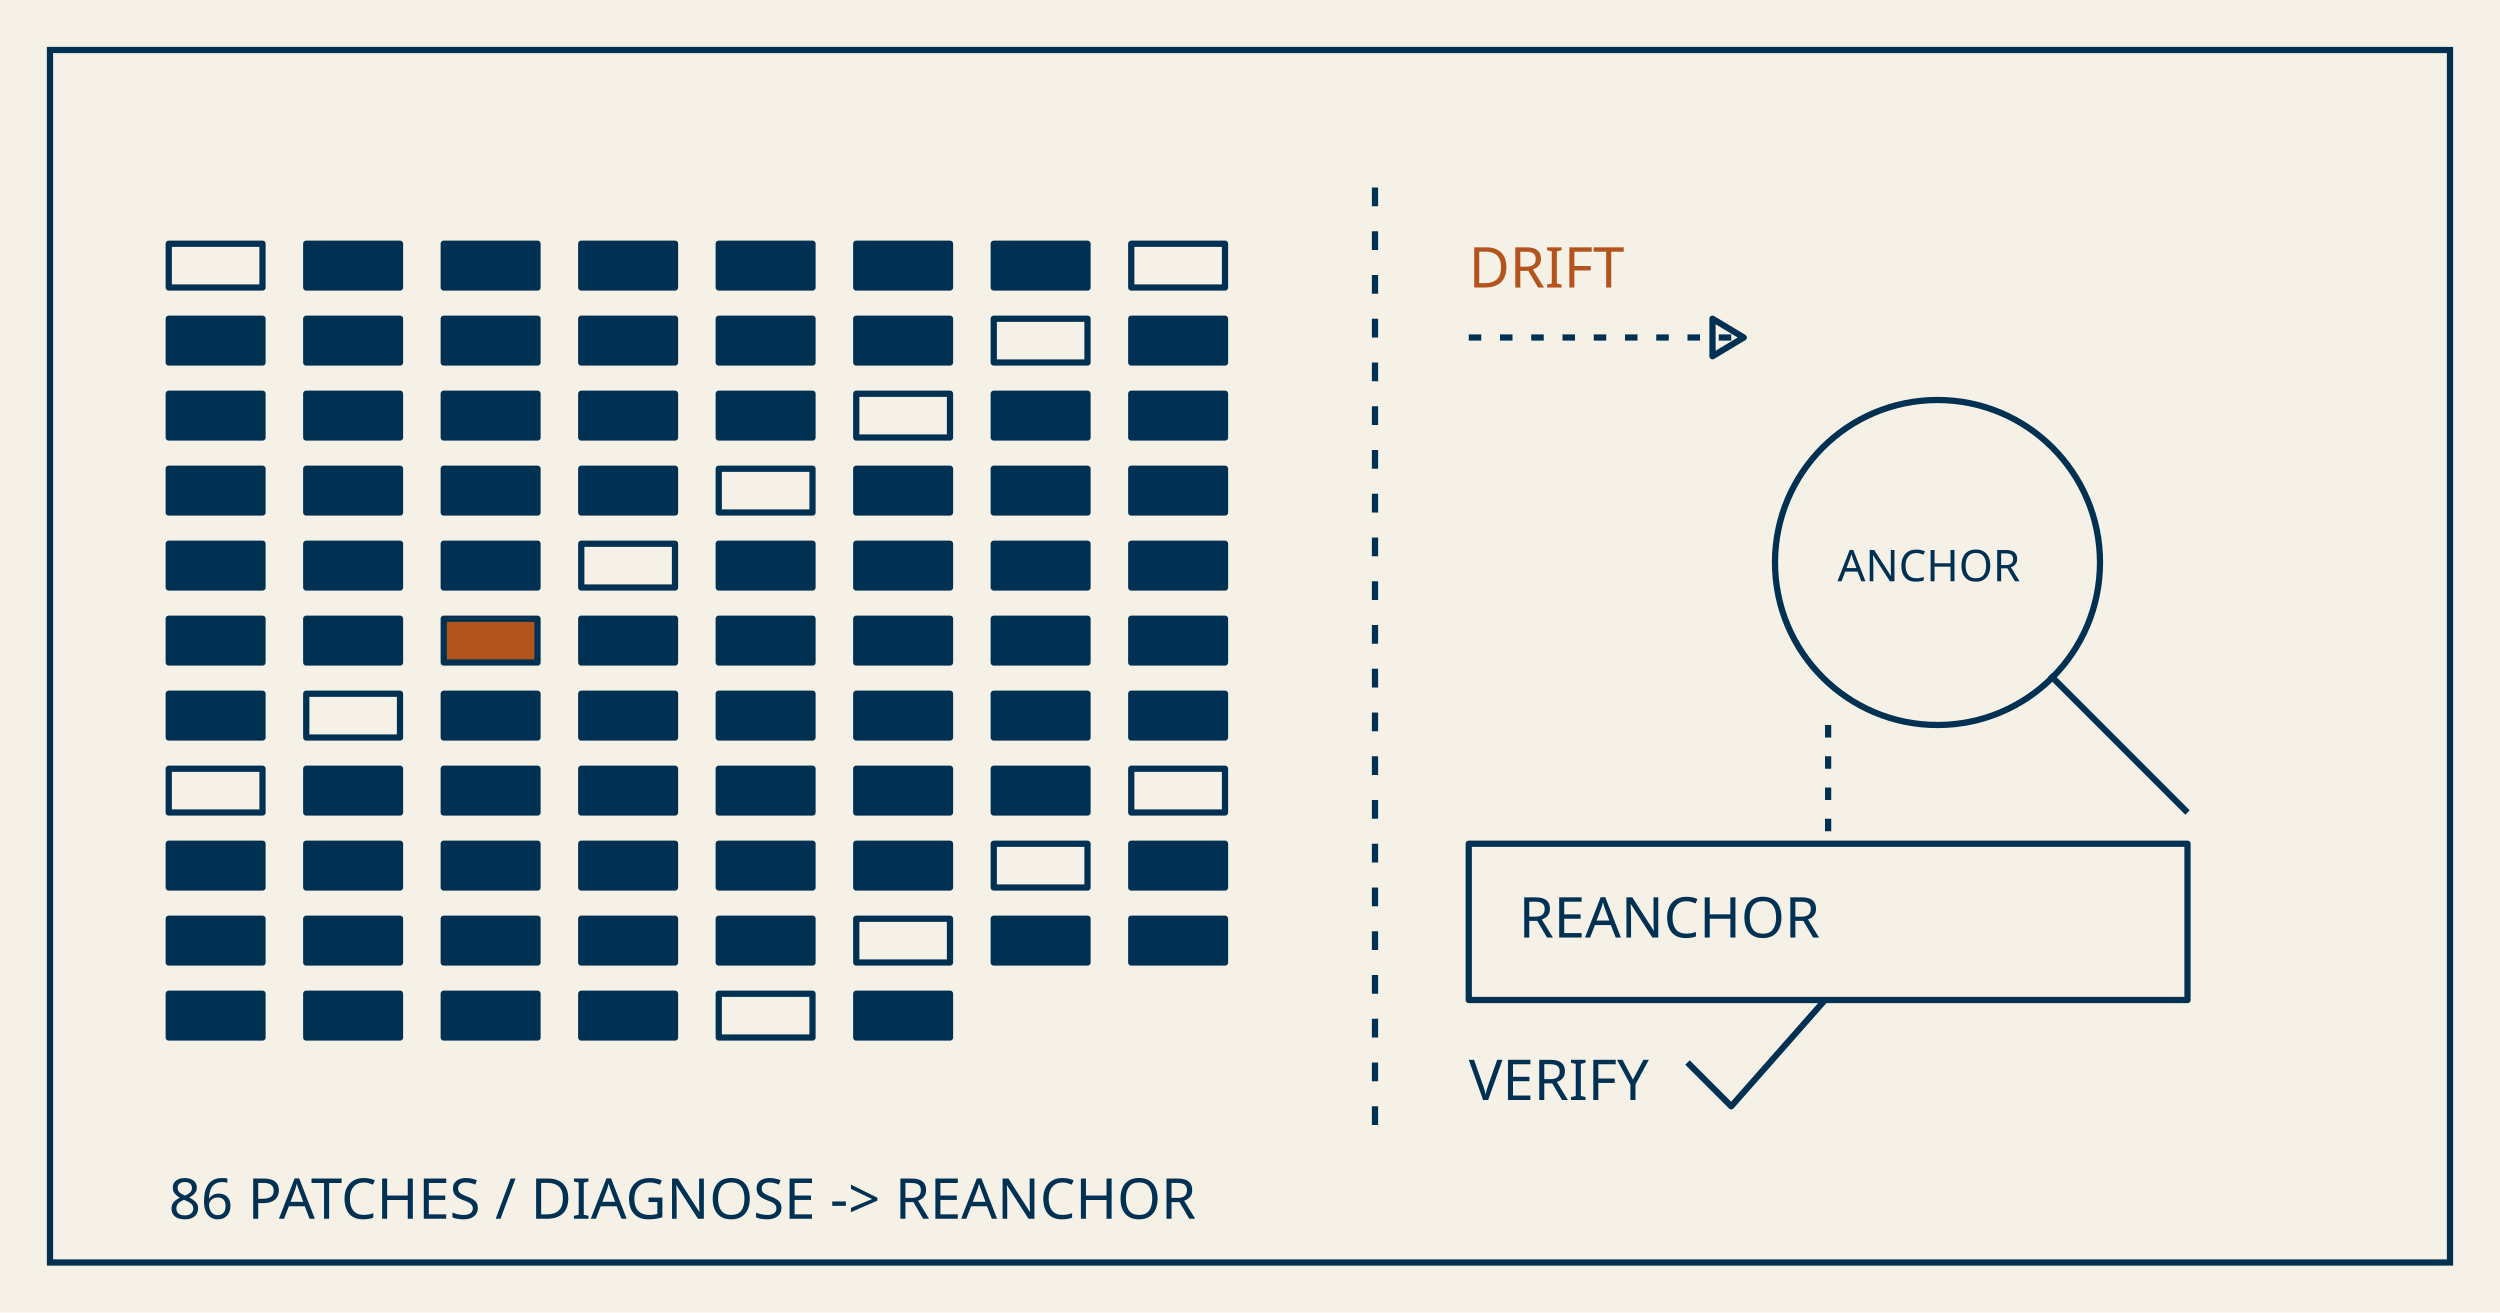
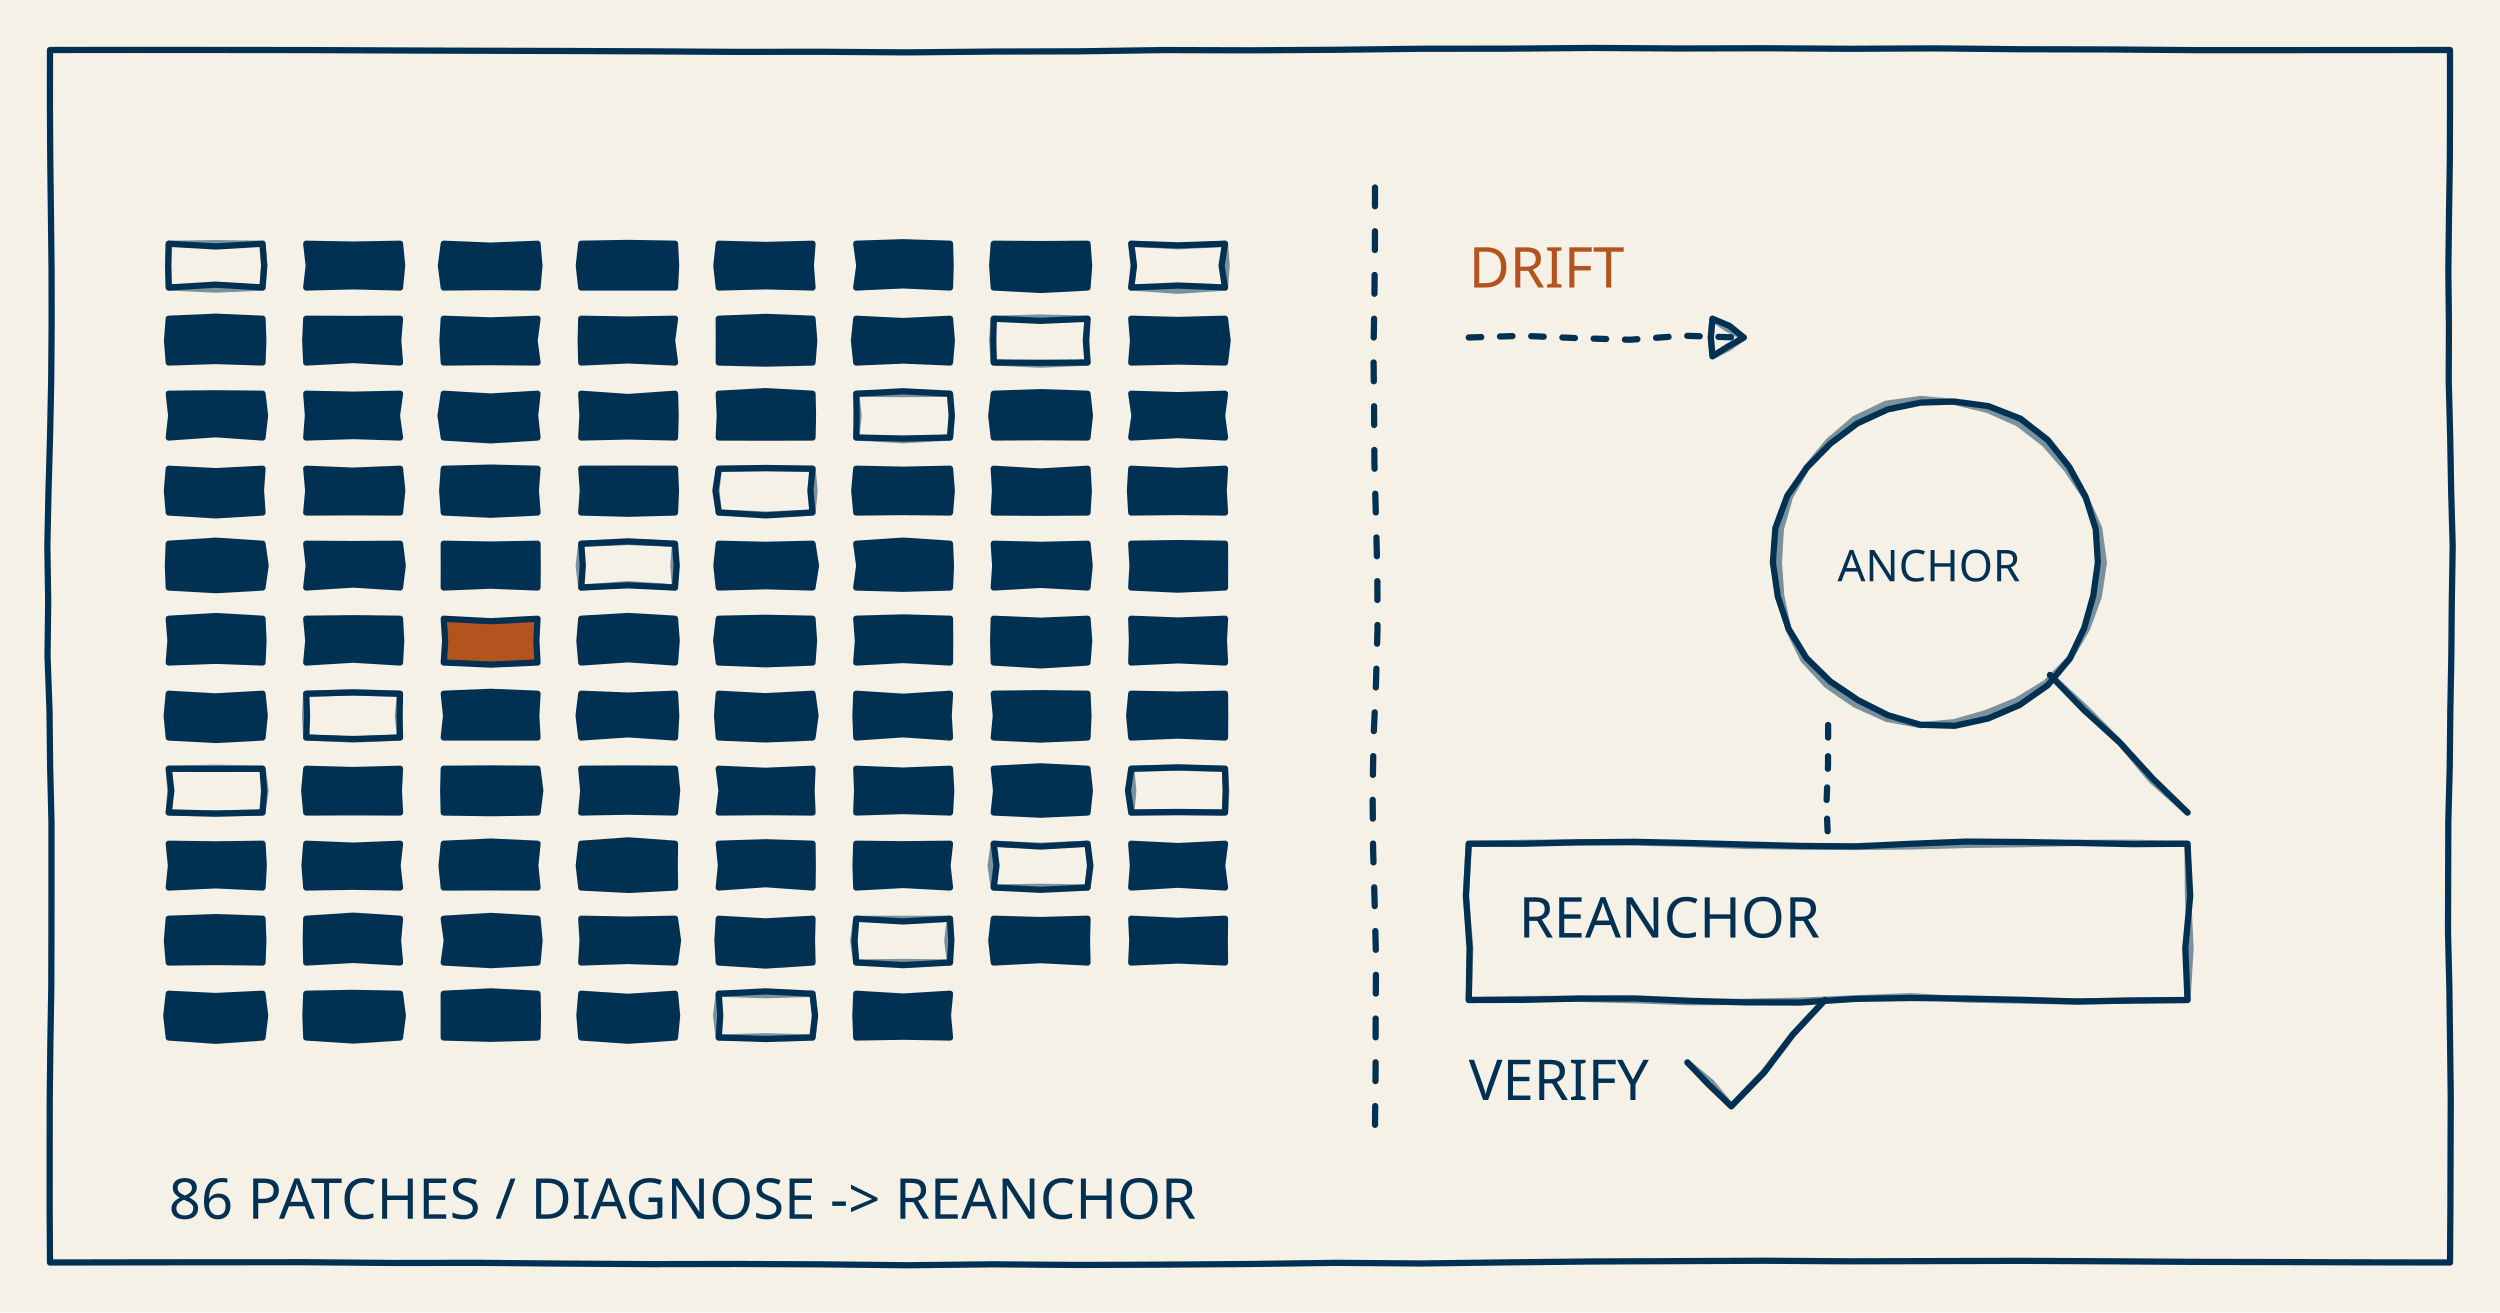
<svg xmlns="http://www.w3.org/2000/svg" viewBox="0 0 800 420" role="img" aria-label="chap02 drift diagnosis and reanchor">
  <rect width="800" height="420" fill="#f6f1e6" />
-   <rect x="16" y="16" width="768" height="388" fill="none" stroke="#003153" stroke-width="2" />
+   <path d="M 16 16 L 43.43 15.97 L 70.86 15.99 L 98.29 16.02 L 125.71 16.14 L 153.14 16.24 L 180.57 16.31 L 208 16.43 L 235.43 16.6 L 262.86 16.57 L 290.29 16.76 L 317.71 16.5 L 345.14 16.42 L 372.57 16.02 L 400 16.1 L 427.43 15.93 L 454.86 15.6 L 482.29 15.57 L 509.71 15.34 L 537.14 15.51 L 564.57 15.44 L 592 15.61 L 619.43 15.48 L 646.86 15.76 L 674.29 15.82 L 701.71 16.04 L 729.14 16.04 L 756.57 16.02 L 784 16 L 784.01 33.64 L 783.95 51.27 L 783.68 68.91 L 783.47 86.55 L 783.66 104.18 L 783.59 121.82 L 784.05 139.45 L 784.37 157.09 L 784.86 174.73 L 784.58 192.36 L 784.42 210 L 784.1 227.64 L 783.92 245.27 L 783.46 262.91 L 783.41 280.55 L 783.36 298.18 L 783.79 315.82 L 784.02 333.45 L 784.24 351.09 L 784.18 368.73 L 784.13 386.36 L 784 404 L 756.57 403.95 L 729.14 403.86 L 701.71 403.8 L 674.29 403.61 L 646.86 403.47 L 619.43 403.55 L 592 403.62 L 564.57 403.44 L 537.14 403.56 L 509.71 403.67 L 482.29 403.96 L 454.86 404.31 L 427.43 404.11 L 400 404.48 L 372.57 404.68 L 345.14 404.79 L 317.71 404.58 L 290.29 404.88 L 262.86 404.59 L 235.43 404.47 L 208 404.52 L 180.57 404.35 L 153.14 404.11 L 125.71 404.15 L 98.29 403.91 L 70.86 403.92 L 43.43 403.95 L 16 404 L 15.89 386.36 L 15.9 368.73 L 15.92 351.09 L 16.12 333.45 L 16.41 315.82 L 16.46 298.18 L 16.47 280.55 L 16.47 262.91 L 16.04 245.27 L 15.85 227.64 L 15.21 210 L 15.42 192.36 L 15.15 174.73 L 15.52 157.09 L 16.02 139.45 L 16.38 121.82 L 16.52 104.18 L 16.5 86.55 L 16.3 68.91 L 16.08 51.27 L 15.98 33.64 L 16 16 Z" fill="none" stroke="#003153" stroke-width="2" stroke-linecap="round" stroke-linejoin="round" />
  <g fill="none" stroke="#003153" stroke-width="2" stroke-linejoin="round">
-     <rect x="54" y="78" width="30" height="14" fill="none" />
-     <rect x="98" y="78" width="30" height="14" fill="#003153" />
-     <rect x="142" y="78" width="30" height="14" fill="#003153" />
-     <rect x="186" y="78" width="30" height="14" fill="#003153" />
-     <rect x="230" y="78" width="30" height="14" fill="#003153" />
-     <rect x="274" y="78" width="30" height="14" fill="#003153" />
-     <rect x="318" y="78" width="30" height="14" fill="#003153" />
-     <rect x="362" y="78" width="30" height="14" fill="none" />
-     <rect x="54" y="102" width="30" height="14" fill="#003153" />
-     <rect x="98" y="102" width="30" height="14" fill="#003153" />
-     <rect x="142" y="102" width="30" height="14" fill="#003153" />
-     <rect x="186" y="102" width="30" height="14" fill="#003153" />
-     <rect x="230" y="102" width="30" height="14" fill="#003153" />
-     <rect x="274" y="102" width="30" height="14" fill="#003153" />
-     <rect x="318" y="102" width="30" height="14" fill="none" />
-     <rect x="362" y="102" width="30" height="14" fill="#003153" />
-     <rect x="54" y="126" width="30" height="14" fill="#003153" />
-     <rect x="98" y="126" width="30" height="14" fill="#003153" />
-     <rect x="142" y="126" width="30" height="14" fill="#003153" />
-     <rect x="186" y="126" width="30" height="14" fill="#003153" />
-     <rect x="230" y="126" width="30" height="14" fill="#003153" />
-     <rect x="274" y="126" width="30" height="14" fill="none" />
-     <rect x="318" y="126" width="30" height="14" fill="#003153" />
-     <rect x="362" y="126" width="30" height="14" fill="#003153" />
-     <rect x="54" y="150" width="30" height="14" fill="#003153" />
-     <rect x="98" y="150" width="30" height="14" fill="#003153" />
-     <rect x="142" y="150" width="30" height="14" fill="#003153" />
-     <rect x="186" y="150" width="30" height="14" fill="#003153" />
-     <rect x="230" y="150" width="30" height="14" fill="none" />
-     <rect x="274" y="150" width="30" height="14" fill="#003153" />
-     <rect x="318" y="150" width="30" height="14" fill="#003153" />
-     <rect x="362" y="150" width="30" height="14" fill="#003153" />
-     <rect x="54" y="174" width="30" height="14" fill="#003153" />
-     <rect x="98" y="174" width="30" height="14" fill="#003153" />
-     <rect x="142" y="174" width="30" height="14" fill="#003153" />
-     <rect x="186" y="174" width="30" height="14" fill="none" />
-     <rect x="230" y="174" width="30" height="14" fill="#003153" />
-     <rect x="274" y="174" width="30" height="14" fill="#003153" />
-     <rect x="318" y="174" width="30" height="14" fill="#003153" />
-     <rect x="362" y="174" width="30" height="14" fill="#003153" />
-     <rect x="54" y="198" width="30" height="14" fill="#003153" />
-     <rect x="98" y="198" width="30" height="14" fill="#003153" />
-     <rect x="142" y="198" width="30" height="14" fill="#b3541e" />
-     <rect x="186" y="198" width="30" height="14" fill="#003153" />
-     <rect x="230" y="198" width="30" height="14" fill="#003153" />
-     <rect x="274" y="198" width="30" height="14" fill="#003153" />
-     <rect x="318" y="198" width="30" height="14" fill="#003153" />
-     <rect x="362" y="198" width="30" height="14" fill="#003153" />
-     <rect x="54" y="222" width="30" height="14" fill="#003153" />
-     <rect x="98" y="222" width="30" height="14" fill="none" />
-     <rect x="142" y="222" width="30" height="14" fill="#003153" />
-     <rect x="186" y="222" width="30" height="14" fill="#003153" />
-     <rect x="230" y="222" width="30" height="14" fill="#003153" />
-     <rect x="274" y="222" width="30" height="14" fill="#003153" />
-     <rect x="318" y="222" width="30" height="14" fill="#003153" />
-     <rect x="362" y="222" width="30" height="14" fill="#003153" />
-     <rect x="54" y="246" width="30" height="14" fill="none" />
-     <rect x="98" y="246" width="30" height="14" fill="#003153" />
-     <rect x="142" y="246" width="30" height="14" fill="#003153" />
-     <rect x="186" y="246" width="30" height="14" fill="#003153" />
-     <rect x="230" y="246" width="30" height="14" fill="#003153" />
-     <rect x="274" y="246" width="30" height="14" fill="#003153" />
-     <rect x="318" y="246" width="30" height="14" fill="#003153" />
-     <rect x="362" y="246" width="30" height="14" fill="none" />
-     <rect x="54" y="270" width="30" height="14" fill="#003153" />
-     <rect x="98" y="270" width="30" height="14" fill="#003153" />
-     <rect x="142" y="270" width="30" height="14" fill="#003153" />
-     <rect x="186" y="270" width="30" height="14" fill="#003153" />
-     <rect x="230" y="270" width="30" height="14" fill="#003153" />
-     <rect x="274" y="270" width="30" height="14" fill="#003153" />
-     <rect x="318" y="270" width="30" height="14" fill="none" />
-     <rect x="362" y="270" width="30" height="14" fill="#003153" />
-     <rect x="54" y="294" width="30" height="14" fill="#003153" />
-     <rect x="98" y="294" width="30" height="14" fill="#003153" />
-     <rect x="142" y="294" width="30" height="14" fill="#003153" />
-     <rect x="186" y="294" width="30" height="14" fill="#003153" />
-     <rect x="230" y="294" width="30" height="14" fill="#003153" />
-     <rect x="274" y="294" width="30" height="14" fill="none" />
-     <rect x="318" y="294" width="30" height="14" fill="#003153" />
-     <rect x="362" y="294" width="30" height="14" fill="#003153" />
-     <rect x="54" y="318" width="30" height="14" fill="#003153" />
-     <rect x="98" y="318" width="30" height="14" fill="#003153" />
-     <rect x="142" y="318" width="30" height="14" fill="#003153" />
-     <rect x="186" y="318" width="30" height="14" fill="#003153" />
-     <rect x="230" y="318" width="30" height="14" fill="none" />
-     <rect x="274" y="318" width="30" height="14" fill="#003153" />
-     <path d="M440 60 L440 360" stroke-dasharray="6 8" />
+     <path d="M 54 78 L 69 78.87 L 84 78 L 84.53 85 L 84 92 L 69 91.09 L 54 92 L 53.83 85 L 54 78 Z" fill="none" stroke-linecap="round" stroke-linejoin="round" />
+     <path d="M 54 78 L 69 77.81 L 84 78 L 84.61 85 L 84 92 L 69 92.67 L 54 92 L 53.77 85 L 54 78 Z" fill="none" stroke-linecap="round" stroke-linejoin="round" opacity="0.5" />
+     <path d="M 98 78 L 113 78.27 L 128 78 L 128.68 85 L 128 92 L 113 91.62 L 98 92 L 98.79 85 L 98 78 Z" fill="#003153" stroke-linecap="round" stroke-linejoin="round" />
+     <path d="M 142 78 L 157 78.61 L 172 78 L 172.61 85 L 172 92 L 157 91.85 L 142 92 L 141.09 85 L 142 78 Z" fill="#003153" stroke-linecap="round" stroke-linejoin="round" />
+     <path d="M 186 78 L 201 77.74 L 216 78 L 216.35 85 L 216 92 L 201 91.99 L 186 92 L 185.22 85 L 186 78 Z" fill="#003153" stroke-linecap="round" stroke-linejoin="round" />
+     <path d="M 230 78 L 245 78.39 L 260 78 L 259.46 85 L 260 92 L 245 91.62 L 230 92 L 229.24 85 L 230 78 Z" fill="#003153" stroke-linecap="round" stroke-linejoin="round" />
+     <path d="M 274 78 L 289 77.52 L 304 78 L 304.2 85 L 304 92 L 289 91.32 L 274 92 L 274.97 85 L 274 78 Z" fill="#003153" stroke-linecap="round" stroke-linejoin="round" />
+     <path d="M 318 78 L 333 78.11 L 348 78 L 348.52 85 L 348 92 L 333 92.78 L 318 92 L 317.5 85 L 318 78 Z" fill="#003153" stroke-linecap="round" stroke-linejoin="round" />
+     <path d="M 362 78 L 377 78.52 L 392 78 L 390.91 85 L 392 92 L 377 91.37 L 362 92 L 362.88 85 L 362 78 Z" fill="none" stroke-linecap="round" stroke-linejoin="round" />
+     <path d="M 362 78 L 377 78.81 L 392 78 L 392.52 85 L 392 92 L 377 93.06 L 362 92 L 362.73 85 L 362 78 Z" fill="none" stroke-linecap="round" stroke-linejoin="round" opacity="0.5" />
+     <path d="M 54 102 L 69 101.35 L 84 102 L 84.25 109 L 84 116 L 69 115.52 L 54 116 L 53.45 109 L 54 102 Z" fill="#003153" stroke-linecap="round" stroke-linejoin="round" />
+     <path d="M 98 102 L 113 102.06 L 128 102 L 127.43 109 L 128 116 L 113 115.21 L 98 116 L 97.68 109 L 98 102 Z" fill="#003153" stroke-linecap="round" stroke-linejoin="round" />
+     <path d="M 142 102 L 157 102.53 L 172 102 L 171.06 109 L 172 116 L 157 115.87 L 142 116 L 141.59 109 L 142 102 Z" fill="#003153" stroke-linecap="round" stroke-linejoin="round" />
+     <path d="M 186 102 L 201 102.26 L 216 102 L 215.07 109 L 216 116 L 201 115.33 L 186 116 L 185.83 109 L 186 102 Z" fill="#003153" stroke-linecap="round" stroke-linejoin="round" />
+     <path d="M 230 102 L 245 101.42 L 260 102 L 260.56 109 L 260 116 L 245 116.35 L 230 116 L 230.02 109 L 230 102 Z" fill="#003153" stroke-linecap="round" stroke-linejoin="round" />
+     <path d="M 274 102 L 289 102.74 L 304 102 L 304.58 109 L 304 116 L 289 115.37 L 274 116 L 273.27 109 L 274 102 Z" fill="#003153" stroke-linecap="round" stroke-linejoin="round" />
+     <path d="M 318 102 L 333 102.67 L 348 102 L 347.47 109 L 348 116 L 333 116.1 L 318 116 L 317.85 109 L 318 102 Z" fill="none" stroke-linecap="round" stroke-linejoin="round" />
+     <path d="M 318 102 L 333 101.61 L 348 102 L 347.69 109 L 348 116 L 333 116.7 L 318 116 L 317.5 109 L 318 102 Z" fill="none" stroke-linecap="round" stroke-linejoin="round" opacity="0.5" />
+     <path d="M 362 102 L 377 102.39 L 392 102 L 392.83 109 L 392 116 L 377 115.69 L 362 116 L 362.58 109 L 362 102 Z" fill="#003153" stroke-linecap="round" stroke-linejoin="round" />
+     <path d="M 54 126 L 69 125.86 L 84 126 L 84.81 133 L 84 140 L 69 138.95 L 54 140 L 54.78 133 L 54 126 Z" fill="#003153" stroke-linecap="round" stroke-linejoin="round" />
+     <path d="M 98 126 L 113 126.3 L 128 126 L 127.02 133 L 128 140 L 113 139.54 L 98 140 L 98.54 133 L 98 126 Z" fill="#003153" stroke-linecap="round" stroke-linejoin="round" />
+     <path d="M 142 126 L 157 126.89 L 172 126 L 171.24 133 L 172 140 L 157 140.91 L 142 140 L 140.97 133 L 142 126 Z" fill="#003153" stroke-linecap="round" stroke-linejoin="round" />
+     <path d="M 186 126 L 201 127.05 L 216 126 L 216.2 133 L 216 140 L 201 139.66 L 186 140 L 186.39 133 L 186 126 Z" fill="#003153" stroke-linecap="round" stroke-linejoin="round" />
+     <path d="M 230 126 L 245 125.17 L 260 126 L 260.15 133 L 260 140 L 245 140.04 L 230 140 L 230.33 133 L 230 126 Z" fill="#003153" stroke-linecap="round" stroke-linejoin="round" />
+     <path d="M 274 126 L 289 125.21 L 304 126 L 304.58 133 L 304 140 L 289 140.33 L 274 140 L 274.11 133 L 274 126 Z" fill="none" stroke-linecap="round" stroke-linejoin="round" />
+     <path d="M 274 126 L 289 126.11 L 304 126 L 304.54 133 L 304 140 L 289 140.88 L 274 140 L 274.75 133 L 274 126 Z" fill="none" stroke-linecap="round" stroke-linejoin="round" opacity="0.5" />
+     <path d="M 318 126 L 333 125.49 L 348 126 L 348.76 133 L 348 140 L 333 139.91 L 318 140 L 317.2 133 L 318 126 Z" fill="#003153" stroke-linecap="round" stroke-linejoin="round" />
+     <path d="M 362 126 L 377 126.46 L 392 126 L 391.07 133 L 392 140 L 377 139.22 L 362 140 L 363.03 133 L 362 126 Z" fill="#003153" stroke-linecap="round" stroke-linejoin="round" />
+     <path d="M 54 150 L 69 150.77 L 84 150 L 83.51 157 L 84 164 L 69 164.92 L 54 164 L 53.41 157 L 54 150 Z" fill="#003153" stroke-linecap="round" stroke-linejoin="round" />
+     <path d="M 98 150 L 113 150.61 L 128 150 L 128.72 157 L 128 164 L 113 163.94 L 98 164 L 98.63 157 L 98 150 Z" fill="#003153" stroke-linecap="round" stroke-linejoin="round" />
+     <path d="M 142 150 L 157 149.64 L 172 150 L 171.46 157 L 172 164 L 157 164.71 L 142 164 L 141.51 157 L 142 150 Z" fill="#003153" stroke-linecap="round" stroke-linejoin="round" />
+     <path d="M 186 150 L 201 149.97 L 216 150 L 216.3 157 L 216 164 L 201 164.39 L 186 164 L 186.5 157 L 186 150 Z" fill="#003153" stroke-linecap="round" stroke-linejoin="round" />
+     <path d="M 230 150 L 245 149.76 L 260 150 L 259.33 157 L 260 164 L 245 164.92 L 230 164 L 228.94 157 L 230 150 Z" fill="none" stroke-linecap="round" stroke-linejoin="round" />
+     <path d="M 230 150 L 245 149.87 L 260 150 L 260.67 157 L 260 164 L 245 164.66 L 230 164 L 229.26 157 L 230 150 Z" fill="none" stroke-linecap="round" stroke-linejoin="round" opacity="0.5" />
+     <path d="M 274 150 L 289 150.31 L 304 150 L 304.57 157 L 304 164 L 289 163.86 L 274 164 L 273.37 157 L 274 150 Z" fill="#003153" stroke-linecap="round" stroke-linejoin="round" />
+     <path d="M 318 150 L 333 150.89 L 348 150 L 348.41 157 L 348 164 L 333 164.08 L 318 164 L 318.41 157 L 318 150 Z" fill="#003153" stroke-linecap="round" stroke-linejoin="round" />
+     <path d="M 362 150 L 377 150.7 L 392 150 L 391.58 157 L 392 164 L 377 163.84 L 362 164 L 361.59 157 L 362 150 Z" fill="#003153" stroke-linecap="round" stroke-linejoin="round" />
+     <path d="M 54 174 L 69 173.03 L 84 174 L 84.99 181 L 84 188 L 69 188.85 L 54 188 L 53.73 181 L 54 174 Z" fill="#003153" stroke-linecap="round" stroke-linejoin="round" />
+     <path d="M 98 174 L 113 174.1 L 128 174 L 128.87 181 L 128 188 L 113 187.05 L 98 188 L 98.78 181 L 98 174 Z" fill="#003153" stroke-linecap="round" stroke-linejoin="round" />
+     <path d="M 142 174 L 157 174.26 L 172 174 L 172.06 181 L 172 188 L 157 187.41 L 142 188 L 142.02 181 L 142 174 Z" fill="#003153" stroke-linecap="round" stroke-linejoin="round" />
+     <path d="M 186 174 L 201 173.24 L 216 174 L 216.54 181 L 216 188 L 201 187.31 L 186 188 L 186.5 181 L 186 174 Z" fill="none" stroke-linecap="round" stroke-linejoin="round" />
+     <path d="M 186 174 L 201 173.45 L 216 174 L 215.48 181 L 216 188 L 201 186.93 L 186 188 L 185.18 181 L 186 174 Z" fill="none" stroke-linecap="round" stroke-linejoin="round" opacity="0.5" />
+     <path d="M 230 174 L 245 174.34 L 260 174 L 261.11 181 L 260 188 L 245 187.6 L 230 188 L 229.26 181 L 230 174 Z" fill="#003153" stroke-linecap="round" stroke-linejoin="round" />
+     <path d="M 274 174 L 289 173.01 L 304 174 L 304.3 181 L 304 188 L 289 188.4 L 274 188 L 274.95 181 L 274 174 Z" fill="#003153" stroke-linecap="round" stroke-linejoin="round" />
+     <path d="M 318 174 L 333 174.35 L 348 174 L 348.69 181 L 348 188 L 333 187.15 L 318 188 L 318.46 181 L 318 174 Z" fill="#003153" stroke-linecap="round" stroke-linejoin="round" />
+     <path d="M 362 174 L 377 173.79 L 392 174 L 392.01 181 L 392 188 L 377 188.68 L 362 188 L 362.4 181 L 362 174 Z" fill="#003153" stroke-linecap="round" stroke-linejoin="round" />
+     <path d="M 54 198 L 69 197.14 L 84 198 L 84.31 205 L 84 212 L 69 211.45 L 54 212 L 54.55 205 L 54 198 Z" fill="#003153" stroke-linecap="round" stroke-linejoin="round" />
+     <path d="M 98 198 L 113 197.83 L 128 198 L 128.38 205 L 128 212 L 113 211.09 L 98 212 L 98.65 205 L 98 198 Z" fill="#003153" stroke-linecap="round" stroke-linejoin="round" />
+     <path d="M 142 198 L 157 198.79 L 172 198 L 171.63 205 L 172 212 L 157 212.67 L 142 212 L 142.45 205 L 142 198 Z" fill="#b3541e" stroke-linecap="round" stroke-linejoin="round" />
+     <path d="M 186 198 L 201 197.12 L 216 198 L 216.53 205 L 216 212 L 201 210.97 L 186 212 L 185.42 205 L 186 198 Z" fill="#003153" stroke-linecap="round" stroke-linejoin="round" />
+     <path d="M 230 198 L 245 197.7 L 260 198 L 260.49 205 L 260 212 L 245 212.57 L 230 212 L 229.19 205 L 230 198 Z" fill="#003153" stroke-linecap="round" stroke-linejoin="round" />
+     <path d="M 274 198 L 289 197.58 L 304 198 L 304.05 205 L 304 212 L 289 211.2 L 274 212 L 274.54 205 L 274 198 Z" fill="#003153" stroke-linecap="round" stroke-linejoin="round" />
+     <path d="M 318 198 L 333 198.63 L 348 198 L 348.54 205 L 348 212 L 333 212.92 L 318 212 L 317.8 205 L 318 198 Z" fill="#003153" stroke-linecap="round" stroke-linejoin="round" />
+     <path d="M 362 198 L 377 198.57 L 392 198 L 391.65 205 L 392 212 L 377 211.3 L 362 212 L 362.23 205 L 362 198 Z" fill="#003153" stroke-linecap="round" stroke-linejoin="round" />
+     <path d="M 54 222 L 69 222.85 L 84 222 L 84.71 229 L 84 236 L 69 236.79 L 54 236 L 53.35 229 L 54 222 Z" fill="#003153" stroke-linecap="round" stroke-linejoin="round" />
+     <path d="M 98 222 L 113 221.59 L 128 222 L 127.88 229 L 128 236 L 113 236.49 L 98 236 L 98.24 229 L 98 222 Z" fill="none" stroke-linecap="round" stroke-linejoin="round" />
+     <path d="M 98 222 L 113 221.54 L 128 222 L 127.32 229 L 128 236 L 113 236.66 L 98 236 L 97.63 229 L 98 222 Z" fill="none" stroke-linecap="round" stroke-linejoin="round" opacity="0.5" />
+     <path d="M 142 222 L 157 221.39 L 172 222 L 171.61 229 L 172 236 L 157 236 L 142 236 L 142.75 229 L 142 222 Z" fill="#003153" stroke-linecap="round" stroke-linejoin="round" />
+     <path d="M 186 222 L 201 222.59 L 216 222 L 216.39 229 L 216 236 L 201 234.98 L 186 236 L 185.16 229 L 186 222 Z" fill="#003153" stroke-linecap="round" stroke-linejoin="round" />
+     <path d="M 230 222 L 245 222.79 L 260 222 L 260.96 229 L 260 236 L 245 236.61 L 230 236 L 229.46 229 L 230 222 Z" fill="#003153" stroke-linecap="round" stroke-linejoin="round" />
+     <path d="M 274 222 L 289 222.97 L 304 222 L 303.58 229 L 304 236 L 289 234.97 L 274 236 L 273.75 229 L 274 222 Z" fill="#003153" stroke-linecap="round" stroke-linejoin="round" />
+     <path d="M 318 222 L 333 221.82 L 348 222 L 348.3 229 L 348 236 L 333 236.65 L 318 236 L 318.68 229 L 318 222 Z" fill="#003153" stroke-linecap="round" stroke-linejoin="round" />
+     <path d="M 362 222 L 377 222.27 L 392 222 L 392.05 229 L 392 236 L 377 235.38 L 362 236 L 361.34 229 L 362 222 Z" fill="#003153" stroke-linecap="round" stroke-linejoin="round" />
+     <path d="M 54 246 L 69 246.05 L 84 246 L 84.51 253 L 84 260 L 69 260.35 L 54 260 L 54.82 253 L 54 246 Z" fill="none" stroke-linecap="round" stroke-linejoin="round" />
+     <path d="M 54 246 L 69 245.66 L 84 246 L 84.98 253 L 84 260 L 69 260.31 L 54 260 L 54.49 253 L 54 246 Z" fill="none" stroke-linecap="round" stroke-linejoin="round" opacity="0.5" />
+     <path d="M 98 246 L 113 246.42 L 128 246 L 127.64 253 L 128 260 L 113 259.94 L 98 260 L 97.35 253 L 98 246 Z" fill="#003153" stroke-linecap="round" stroke-linejoin="round" />
+     <path d="M 142 246 L 157 245.91 L 172 246 L 172.89 253 L 172 260 L 157 260.21 L 142 260 L 141.83 253 L 142 246 Z" fill="#003153" stroke-linecap="round" stroke-linejoin="round" />
+     <path d="M 186 246 L 201 245.92 L 216 246 L 216.68 253 L 216 260 L 201 259.73 L 186 260 L 186.64 253 L 186 246 Z" fill="#003153" stroke-linecap="round" stroke-linejoin="round" />
+     <path d="M 230 246 L 245 246.66 L 260 246 L 259.7 253 L 260 260 L 245 259.88 L 230 260 L 230.88 253 L 230 246 Z" fill="#003153" stroke-linecap="round" stroke-linejoin="round" />
+     <path d="M 274 246 L 289 246.59 L 304 246 L 304.39 253 L 304 260 L 289 259.53 L 274 260 L 274.28 253 L 274 246 Z" fill="#003153" stroke-linecap="round" stroke-linejoin="round" />
+     <path d="M 318 246 L 333 245.23 L 348 246 L 348.75 253 L 348 260 L 333 260.7 L 318 260 L 318.75 253 L 318 246 Z" fill="#003153" stroke-linecap="round" stroke-linejoin="round" />
+     <path d="M 362 246 L 377 245.56 L 392 246 L 392.21 253 L 392 260 L 377 259.83 L 362 260 L 360.95 253 L 362 246 Z" fill="none" stroke-linecap="round" stroke-linejoin="round" />
+     <path d="M 362 246 L 377 245.66 L 392 246 L 392.39 253 L 392 260 L 377 259.93 L 362 260 L 362.65 253 L 362 246 Z" fill="none" stroke-linecap="round" stroke-linejoin="round" opacity="0.5" />
+     <path d="M 54 270 L 69 270.2 L 84 270 L 84.4 277 L 84 284 L 69 283.31 L 54 284 L 54.71 277 L 54 270 Z" fill="#003153" stroke-linecap="round" stroke-linejoin="round" />
+     <path d="M 98 270 L 113 270.61 L 128 270 L 127.22 277 L 128 284 L 113 283.76 L 98 284 L 97.45 277 L 98 270 Z" fill="#003153" stroke-linecap="round" stroke-linejoin="round" />
+     <path d="M 142 270 L 157 269.31 L 172 270 L 171.3 277 L 172 284 L 157 283.95 L 142 284 L 141.3 277 L 142 270 Z" fill="#003153" stroke-linecap="round" stroke-linejoin="round" />
+     <path d="M 186 270 L 201 268.93 L 216 270 L 215.9 277 L 216 284 L 201 284.77 L 186 284 L 185.21 277 L 186 270 Z" fill="#003153" stroke-linecap="round" stroke-linejoin="round" />
+     <path d="M 230 270 L 245 269.53 L 260 270 L 260.09 277 L 260 284 L 245 282.94 L 230 284 L 230.7 277 L 230 270 Z" fill="#003153" stroke-linecap="round" stroke-linejoin="round" />
+     <path d="M 274 270 L 289 270.16 L 304 270 L 303.2 277 L 304 284 L 289 283.19 L 274 284 L 273.78 277 L 274 270 Z" fill="#003153" stroke-linecap="round" stroke-linejoin="round" />
+     <path d="M 318 270 L 333 270.89 L 348 270 L 348.82 277 L 348 284 L 333 284.74 L 318 284 L 318.87 277 L 318 270 Z" fill="none" stroke-linecap="round" stroke-linejoin="round" />
+     <path d="M 318 270 L 333 270.62 L 348 270 L 349.01 277 L 348 284 L 333 283.78 L 318 284 L 316.99 277 L 318 270 Z" fill="none" stroke-linecap="round" stroke-linejoin="round" opacity="0.5" />
+     <path d="M 362 270 L 377 270.75 L 392 270 L 391.1 277 L 392 284 L 377 283.11 L 362 284 L 362.53 277 L 362 270 Z" fill="#003153" stroke-linecap="round" stroke-linejoin="round" />
+     <path d="M 54 294 L 69 293.48 L 84 294 L 84.26 301 L 84 308 L 69 307.84 L 54 308 L 53.41 301 L 54 294 Z" fill="#003153" stroke-linecap="round" stroke-linejoin="round" />
+     <path d="M 98 294 L 113 293.02 L 128 294 L 127.37 301 L 128 308 L 113 307.17 L 98 308 L 97.85 301 L 98 294 Z" fill="#003153" stroke-linecap="round" stroke-linejoin="round" />
+     <path d="M 142 294 L 157 293.1 L 172 294 L 172.64 301 L 172 308 L 157 308.84 L 142 308 L 142.96 301 L 142 294 Z" fill="#003153" stroke-linecap="round" stroke-linejoin="round" />
+     <path d="M 186 294 L 201 294.28 L 216 294 L 216.96 301 L 216 308 L 201 307.5 L 186 308 L 186.43 301 L 186 294 Z" fill="#003153" stroke-linecap="round" stroke-linejoin="round" />
+     <path d="M 230 294 L 245 294.85 L 260 294 L 259.83 301 L 260 308 L 245 308.97 L 230 308 L 229.59 301 L 230 294 Z" fill="#003153" stroke-linecap="round" stroke-linejoin="round" />
+     <path d="M 274 294 L 289 294.86 L 304 294 L 304.43 301 L 304 308 L 289 308.84 L 274 308 L 273.46 301 L 274 294 Z" fill="none" stroke-linecap="round" stroke-linejoin="round" />
+     <path d="M 274 294 L 289 294.04 L 304 294 L 303.14 301 L 304 308 L 289 307.83 L 274 308 L 273.02 301 L 274 294 Z" fill="none" stroke-linecap="round" stroke-linejoin="round" opacity="0.5" />
+     <path d="M 318 294 L 333 294.42 L 348 294 L 347.83 301 L 348 308 L 333 307.24 L 318 308 L 317.22 301 L 318 294 Z" fill="#003153" stroke-linecap="round" stroke-linejoin="round" />
+     <path d="M 362 294 L 377 294.68 L 392 294 L 391.93 301 L 392 308 L 377 307.36 L 362 308 L 362.33 301 L 362 294 Z" fill="#003153" stroke-linecap="round" stroke-linejoin="round" />
+     <path d="M 54 318 L 69 318.73 L 84 318 L 84.85 325 L 84 332 L 69 333.05 L 54 332 L 53.22 325 L 54 318 Z" fill="#003153" stroke-linecap="round" stroke-linejoin="round" />
+     <path d="M 98 318 L 113 317.73 L 128 318 L 128.9 325 L 128 332 L 113 332.96 L 98 332 L 97.74 325 L 98 318 Z" fill="#003153" stroke-linecap="round" stroke-linejoin="round" />
+     <path d="M 142 318 L 157 317.25 L 172 318 L 172.13 325 L 172 332 L 157 332.41 L 142 332 L 141.99 325 L 142 318 Z" fill="#003153" stroke-linecap="round" stroke-linejoin="round" />
+     <path d="M 186 318 L 201 318.99 L 216 318 L 216.67 325 L 216 332 L 201 333.03 L 186 332 L 185.42 325 L 186 318 Z" fill="#003153" stroke-linecap="round" stroke-linejoin="round" />
+     <path d="M 230 318 L 245 317.24 L 260 318 L 260.81 325 L 260 332 L 245 332.48 L 230 332 L 230.47 325 L 230 318 Z" fill="none" stroke-linecap="round" stroke-linejoin="round" />
+     <path d="M 230 318 L 245 318.46 L 260 318 L 260.8 325 L 260 332 L 245 331.61 L 230 332 L 229.14 325 L 230 318 Z" fill="none" stroke-linecap="round" stroke-linejoin="round" opacity="0.5" />
+     <path d="M 274 318 L 289 318.9 L 304 318 L 303.34 325 L 304 332 L 289 331.74 L 274 332 L 273.73 325 L 274 318 Z" fill="#003153" stroke-linecap="round" stroke-linejoin="round" />
+     <path d="M 440 60 L 439.98 77.65 L 439.81 95.29 L 439.52 112.94 L 439.7 130.59 L 439.81 148.24 L 440.31 165.88 L 440.75 183.53 L 440.8 201.18 L 440.31 218.82 L 439.52 236.47 L 439.24 254.12 L 439.39 271.76 L 439.9 289.41 L 440.33 307.06 L 440.21 324.71 L 440.19 342.35 L 440 360" stroke-dasharray="6 8" stroke-linecap="round" stroke-linejoin="round" />
    <text x="470" y="92" fill="#b3541e" stroke="none" font-family="sans-serif" font-size="18">DRIFT</text>
-     <path d="M470 108 L556 108" stroke-dasharray="4 6" />
-     <path d="M548 102 l10 6 -10 6 Z" />
-     <circle cx="620" cy="180" r="52" />
-     <path d="M656 216 L700 260" />
+     <path d="M 470 108 L 487.2 107.45 L 504.4 108.19 L 521.6 108.72 L 538.8 107.43 L 556 108" stroke-dasharray="4 6" stroke-linecap="round" stroke-linejoin="round" />
+     <path d="M 548 102 L 553.43 104.28 L 558 108 L 552.93 110.89 L 548 114 L 547.48 108 L 548 102 Z" stroke-linecap="round" stroke-linejoin="round" />
+     <path d="M 548 102 L 552.84 105.27 L 558 108 L 553.22 111.36 L 548 114 L 547.38 108 L 548 102 Z" stroke-linecap="round" stroke-linejoin="round" opacity="0.5" />
+     <path d="M 671.32 180 L 669.85 190.6 L 666.96 200.91 L 662.34 210.76 L 655.33 219.23 L 646.31 225.57 L 636.22 229.91 L 625.49 232.26 L 614.54 231.93 L 604.12 228.86 L 594.57 224.05 L 585.71 218.08 L 578 210.51 L 572.35 201.21 L 568.89 190.86 L 567.32 180 L 568.12 168.97 L 571.95 158.61 L 578.2 149.63 L 585.74 141.95 L 594.31 135.5 L 604.08 131 L 614.62 128.83 L 625.41 128.5 L 636.26 129.95 L 646.57 133.99 L 655.3 140.8 L 662.14 149.38 L 667.36 158.91 L 670.62 169.24 L 671.32 180 Z" stroke-linecap="round" stroke-linejoin="round" />
+     <path d="M 673.24 180 L 671.59 190.97 L 667.81 201.28 L 662.28 210.72 L 654.67 218.51 L 645.46 224.1 L 635.64 228.13 L 625.37 231.09 L 614.53 232.05 L 603.74 230.03 L 593.71 225.53 L 584.62 219.29 L 577.1 211.17 L 572.25 201.26 L 569.99 190.63 L 569.24 180 L 569.86 169.34 L 572.8 158.98 L 578.14 149.59 L 585.08 141.22 L 593.46 134.03 L 603.5 129.22 L 614.5 127.66 L 625.4 128.62 L 635.88 131.12 L 645.71 135.46 L 654.21 142 L 661.24 150.04 L 667.25 158.96 L 671.72 169.01 L 673.24 180 Z" stroke-linecap="round" stroke-linejoin="round" opacity="0.5" />
+     <path d="M 656 216 L 666.82 227.18 L 678.35 237.65 L 688.86 249.14 L 700 260" stroke-linecap="round" stroke-linejoin="round" />
+     <path d="M 656 216 L 667.42 226.58 L 678.37 237.63 L 688.37 249.63 L 700 260" stroke-linecap="round" stroke-linejoin="round" opacity="0.5" />
    <text x="588" y="186" fill="#003153" stroke="none" font-family="sans-serif" font-size="14">ANCHOR</text>
-     <rect x="470" y="270" width="230" height="50" />
+     <path d="M 470 270 L 487.69 269.99 L 505.38 269.55 L 523.08 269.38 L 540.77 269.76 L 558.46 270.24 L 576.15 270.7 L 593.85 270.84 L 611.54 270.01 L 629.23 269.31 L 646.92 269.43 L 664.62 269.74 L 682.31 270.13 L 700 270 L 700.87 286.67 L 699.29 303.33 L 700 320 L 682.31 320.17 L 664.62 320.48 L 646.92 319.94 L 629.23 319.54 L 611.54 319.36 L 593.85 319.64 L 576.15 320.81 L 558.46 320.76 L 540.77 320.26 L 523.08 319.5 L 505.38 319.53 L 487.69 319.95 L 470 320 L 470.26 303.33 L 469.1 286.67 L 470 270 Z" stroke-linecap="round" stroke-linejoin="round" />
+     <path d="M 470 270 L 487.69 269.72 L 505.38 269.5 L 523.08 269.64 L 540.77 270.02 L 558.46 270.69 L 576.15 270.92 L 593.85 271.03 L 611.54 270.86 L 629.23 270.37 L 646.92 270.13 L 664.62 269.72 L 682.31 269.69 L 700 270 L 700.17 286.67 L 700.98 303.33 L 700 320 L 682.31 320.14 L 664.62 320.5 L 646.92 320.19 L 629.23 319.85 L 611.54 318.78 L 593.85 319.44 L 576.15 320.21 L 558.46 320.58 L 540.77 320.71 L 523.08 320.08 L 505.38 319.62 L 487.69 319.69 L 470 320 L 470.47 303.33 L 469.08 286.67 L 470 270 Z" stroke-linecap="round" stroke-linejoin="round" opacity="0.5" />
    <text x="486" y="300" fill="#003153" stroke="none" font-family="sans-serif" font-size="18">REANCHOR</text>
-     <path d="M585 232 L585 270" stroke-dasharray="4 6" />
+     <path d="M 585 232 L 584.97 244.67 L 584.47 257.33 L 585 270" stroke-dasharray="4 6" stroke-linecap="round" stroke-linejoin="round" />
    <text x="470" y="352" fill="#003153" stroke="none" font-family="sans-serif" font-size="18">VERIFY</text>
-     <path d="M540 340 l14 14 30 -34" />
+     <path d="M 540 340 L 546.85 347.15 L 554 354 L 564.57 343.17 L 573.68 331.05 L 584 320" stroke-linecap="round" stroke-linejoin="round" />
+     <path d="M 540 340 L 547.63 346.37 L 554 354 L 564.39 343.01 L 573.71 331.08 L 584 320" stroke-linecap="round" stroke-linejoin="round" opacity="0.5" />
    <text x="54" y="390" fill="#003153" stroke="none" font-family="sans-serif" font-size="18">86 PATCHES / DIAGNOSE -&gt; REANCHOR</text>
  </g>
</svg>
